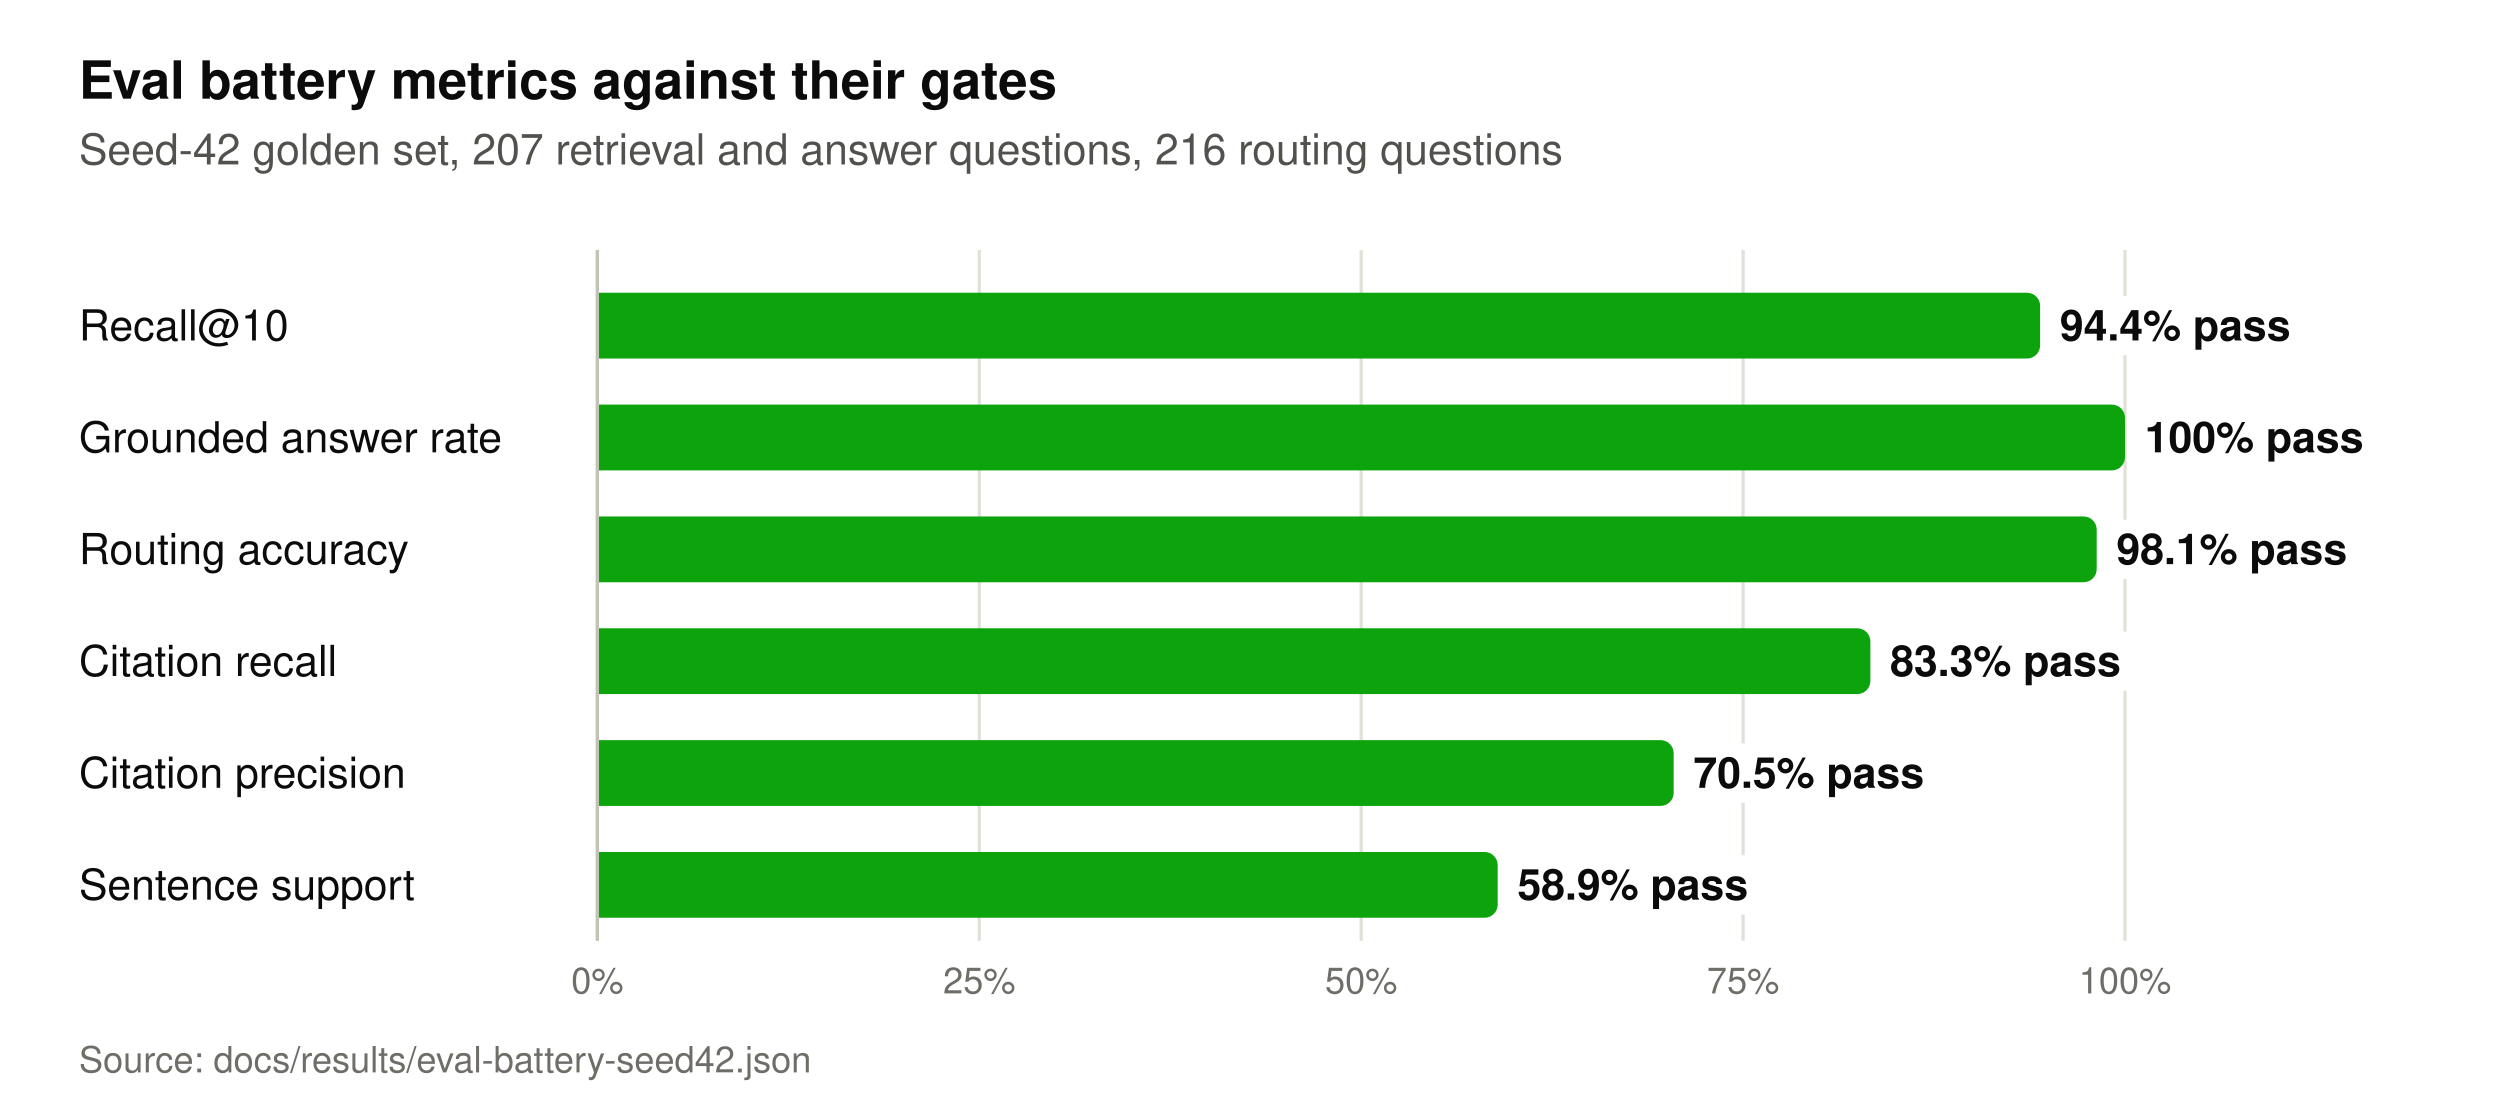
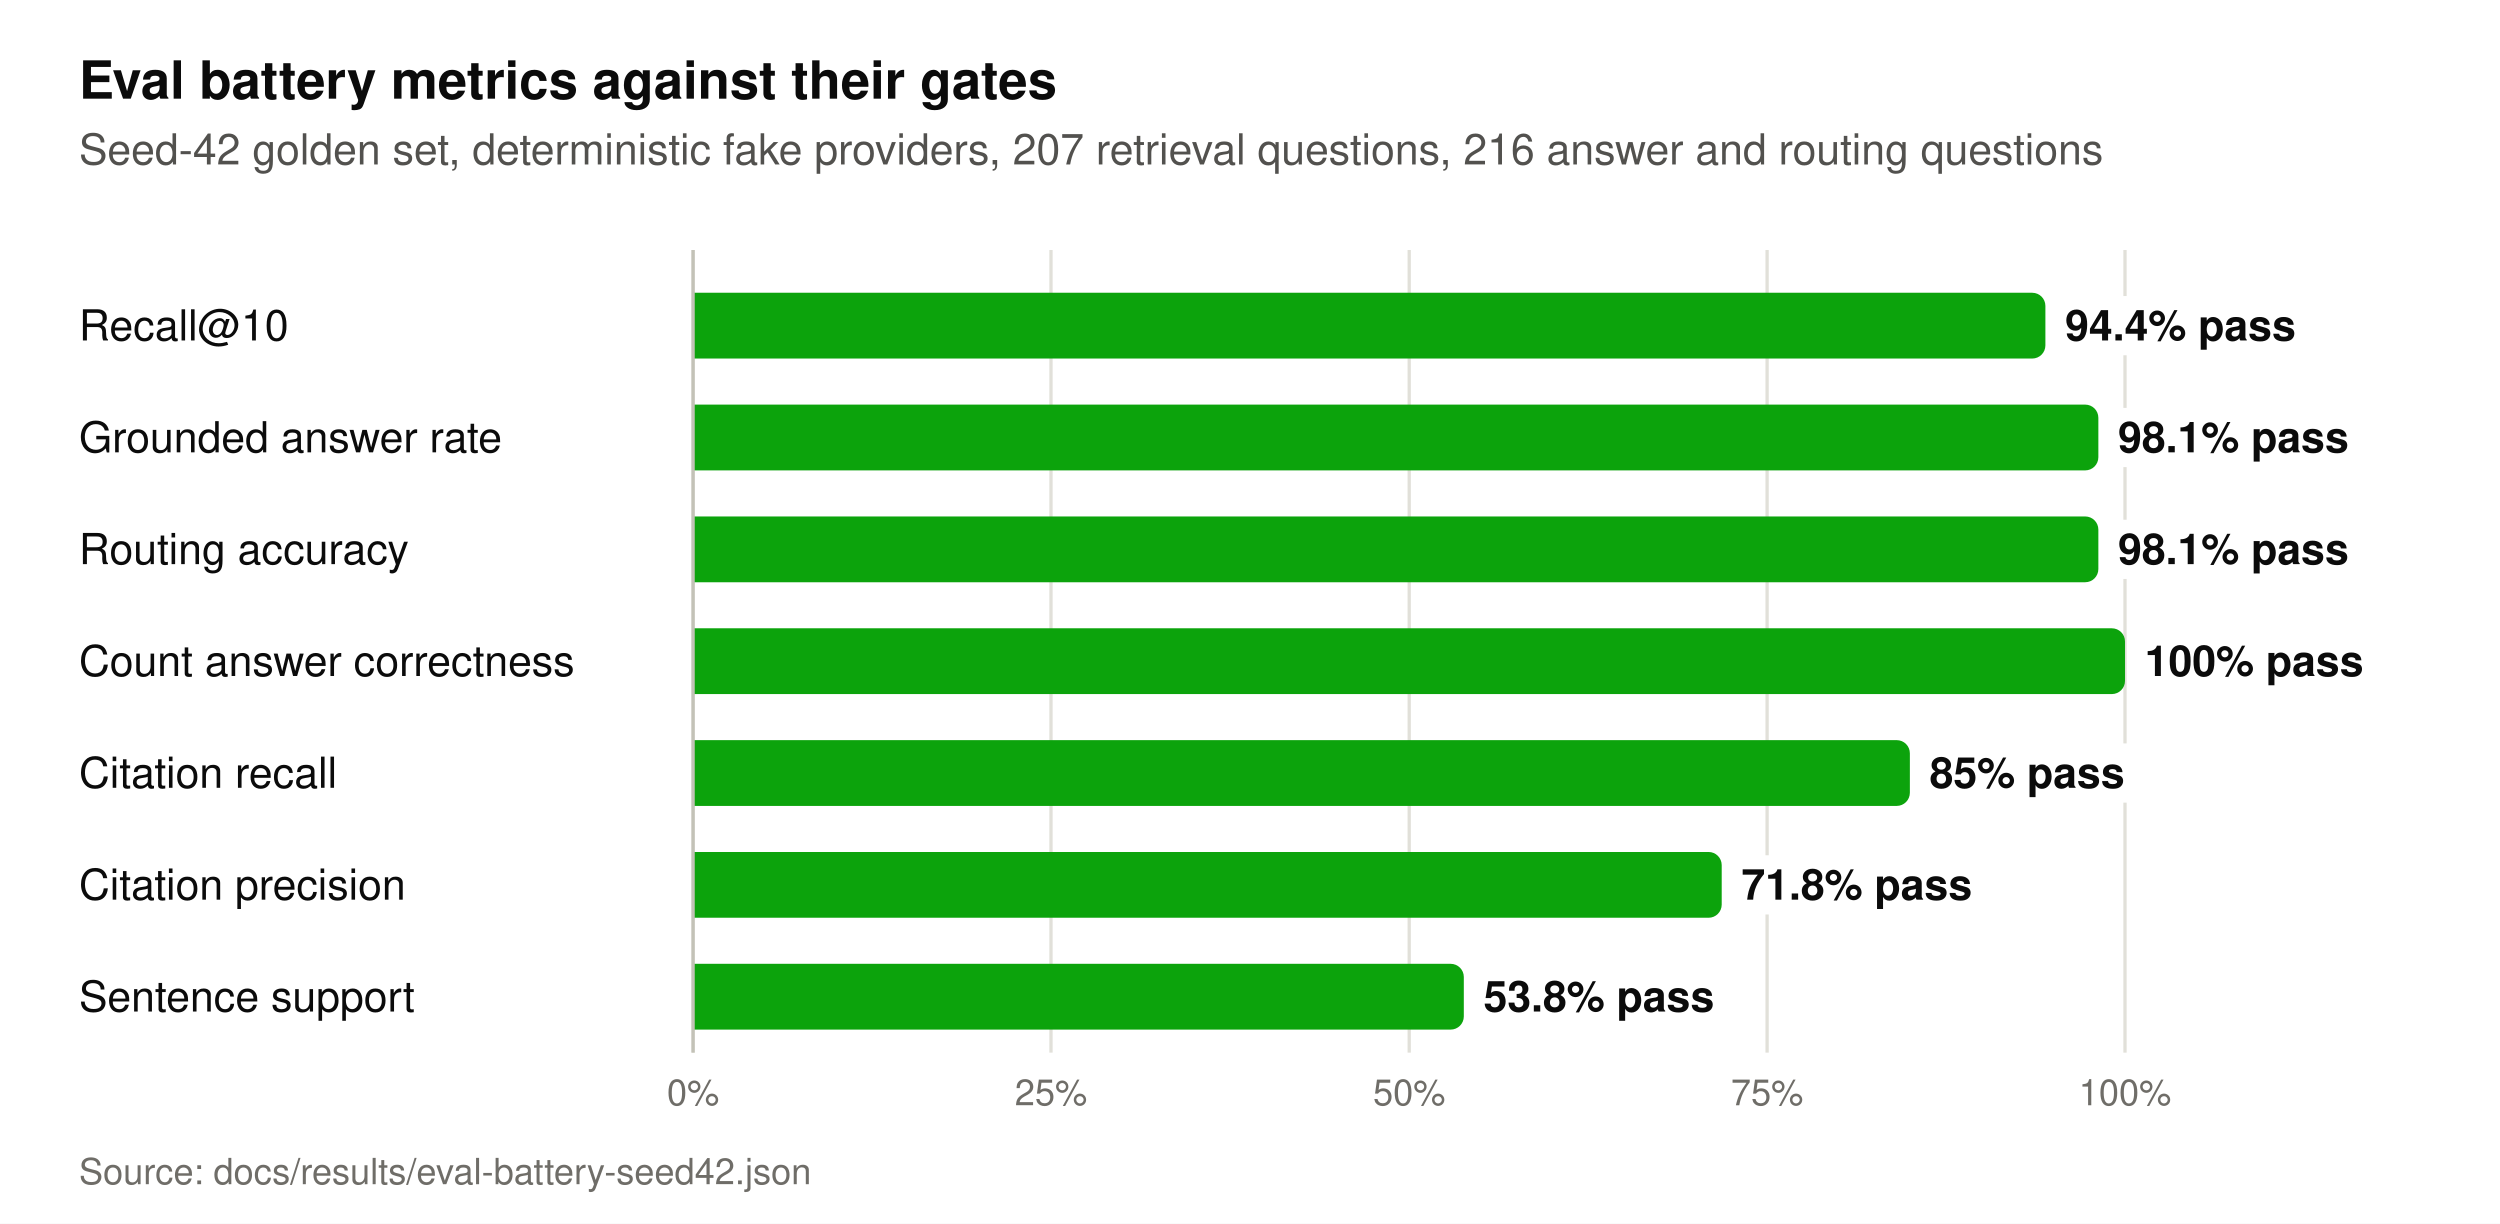
- <svg xmlns="http://www.w3.org/2000/svg" viewBox="0 0 760 338" width="760" height="338" font-family="system-ui, -apple-system, 'Segoe UI', Helvetica, Arial, sans-serif" role="img">
+ <svg xmlns="http://www.w3.org/2000/svg" viewBox="0 0 760 372" width="760" height="372" font-family="system-ui, -apple-system, 'Segoe UI', Helvetica, Arial, sans-serif" role="img">
  <rect width="100%" height="100%" fill="#ffffff" />
  <text x="24.0" y="30.0" font-size="16" font-weight="600" fill="#0b0b0b" text-anchor="start">Eval battery metrics against their gates</text>
-   <text x="24.0" y="50.0" font-size="13" font-weight="400" fill="#52514e" text-anchor="start">Seed-42 golden set, 207 retrieval and answer questions, 216 routing questions</text>
-   <line x1="181.6" y1="76.0" x2="181.6" y2="286.0" stroke="#e1e0d9" stroke-width="1" />
-   <text x="181.6" y="302.0" font-size="11" font-weight="400" fill="#6f6d68" text-anchor="middle">0%</text>
-   <line x1="297.7" y1="76.0" x2="297.7" y2="286.0" stroke="#e1e0d9" stroke-width="1" />
-   <text x="297.7" y="302.0" font-size="11" font-weight="400" fill="#6f6d68" text-anchor="middle">25%</text>
-   <line x1="413.8" y1="76.0" x2="413.8" y2="286.0" stroke="#e1e0d9" stroke-width="1" />
-   <text x="413.8" y="302.0" font-size="11" font-weight="400" fill="#6f6d68" text-anchor="middle">50%</text>
-   <line x1="529.9" y1="76.0" x2="529.9" y2="286.0" stroke="#e1e0d9" stroke-width="1" />
-   <text x="529.9" y="302.0" font-size="11" font-weight="400" fill="#6f6d68" text-anchor="middle">75%</text>
-   <line x1="646.0" y1="76.0" x2="646.0" y2="286.0" stroke="#e1e0d9" stroke-width="1" />
-   <text x="646.0" y="302.0" font-size="11" font-weight="400" fill="#6f6d68" text-anchor="middle">100%</text>
+   <text x="24.0" y="50.0" font-size="13" font-weight="400" fill="#52514e" text-anchor="start">Seed-42 golden set, deterministic fake providers, 207 retrieval questions, 216 answer and routing questions</text>
+   <line x1="210.7" y1="76.0" x2="210.7" y2="320.0" stroke="#e1e0d9" stroke-width="1" />
+   <text x="210.7" y="336.0" font-size="11" font-weight="400" fill="#6f6d68" text-anchor="middle">0%</text>
+   <line x1="319.5" y1="76.0" x2="319.5" y2="320.0" stroke="#e1e0d9" stroke-width="1" />
+   <text x="319.5" y="336.0" font-size="11" font-weight="400" fill="#6f6d68" text-anchor="middle">25%</text>
+   <line x1="428.4" y1="76.0" x2="428.4" y2="320.0" stroke="#e1e0d9" stroke-width="1" />
+   <text x="428.4" y="336.0" font-size="11" font-weight="400" fill="#6f6d68" text-anchor="middle">50%</text>
+   <line x1="537.2" y1="76.0" x2="537.2" y2="320.0" stroke="#e1e0d9" stroke-width="1" />
+   <text x="537.2" y="336.0" font-size="11" font-weight="400" fill="#6f6d68" text-anchor="middle">75%</text>
+   <line x1="646.0" y1="76.0" x2="646.0" y2="320.0" stroke="#e1e0d9" stroke-width="1" />
+   <text x="646.0" y="336.0" font-size="11" font-weight="400" fill="#6f6d68" text-anchor="middle">100%</text>
  <text x="24.0" y="103.5" font-size="13" font-weight="400" fill="#0b0b0b" text-anchor="start">Recall@10</text>
-   <path d="M181.6,89.0h434.6a4,4 0 0 1 4,4v12.0a4,4 0 0 1 -4,4h-434.6z" fill="#0ca30c" />
-   <rect x="623.2" y="90.0" width="88.1" height="18" fill="#ffffff" />
-   <text x="626.2" y="103.5" font-size="13" font-weight="600" fill="#0b0b0b" text-anchor="start">94.4%  pass</text>
+   <path d="M210.7,89.0h407.1a4,4 0 0 1 4,4v12.0a4,4 0 0 1 -4,4h-407.1z" fill="#0ca30c" />
+   <rect x="624.8" y="90.0" width="88.1" height="18" fill="#ffffff" />
+   <text x="627.8" y="103.5" font-size="13" font-weight="600" fill="#0b0b0b" text-anchor="start">94.4%  pass</text>
  <text x="24.0" y="137.5" font-size="13" font-weight="400" fill="#0b0b0b" text-anchor="start">Grounded answer rate</text>
-   <path d="M181.6,123.0h460.4a4,4 0 0 1 4,4v12.0a4,4 0 0 1 -4,4h-460.4z" fill="#0ca30c" />
-   <rect x="649.0" y="124.0" width="80.8" height="18" fill="#ffffff" />
-   <text x="652.0" y="137.5" font-size="13" font-weight="600" fill="#0b0b0b" text-anchor="start">100%  pass</text>
+   <path d="M210.7,123.0h423.2a4,4 0 0 1 4,4v12.0a4,4 0 0 1 -4,4h-423.2z" fill="#0ca30c" />
+   <rect x="640.9" y="124.0" width="88.1" height="18" fill="#ffffff" />
+   <text x="643.9" y="137.5" font-size="13" font-weight="600" fill="#0b0b0b" text-anchor="start">98.1%  pass</text>
  <text x="24.0" y="171.5" font-size="13" font-weight="400" fill="#0b0b0b" text-anchor="start">Routing accuracy</text>
-   <path d="M181.6,157.0h451.8a4,4 0 0 1 4,4v12.0a4,4 0 0 1 -4,4h-451.8z" fill="#0ca30c" />
-   <rect x="640.4" y="158.0" width="88.1" height="18" fill="#ffffff" />
-   <text x="643.4" y="171.5" font-size="13" font-weight="600" fill="#0b0b0b" text-anchor="start">98.1%  pass</text>
-   <text x="24.0" y="205.5" font-size="13" font-weight="400" fill="#0b0b0b" text-anchor="start">Citation recall</text>
-   <path d="M181.6,191.0h383.0a4,4 0 0 1 4,4v12.0a4,4 0 0 1 -4,4h-383.0z" fill="#0ca30c" />
-   <rect x="571.6" y="192.0" width="88.1" height="18" fill="#ffffff" />
-   <text x="574.6" y="205.5" font-size="13" font-weight="600" fill="#0b0b0b" text-anchor="start">83.3%  pass</text>
-   <text x="24.0" y="239.5" font-size="13" font-weight="400" fill="#0b0b0b" text-anchor="start">Citation precision</text>
-   <path d="M181.6,225.0h323.2a4,4 0 0 1 4,4v12.0a4,4 0 0 1 -4,4h-323.2z" fill="#0ca30c" />
-   <rect x="511.8" y="226.0" width="88.1" height="18" fill="#ffffff" />
-   <text x="514.8" y="239.5" font-size="13" font-weight="600" fill="#0b0b0b" text-anchor="start">70.5%  pass</text>
-   <text x="24.0" y="273.5" font-size="13" font-weight="400" fill="#0b0b0b" text-anchor="start">Sentence support</text>
-   <path d="M181.6,259.0h269.7a4,4 0 0 1 4,4v12.0a4,4 0 0 1 -4,4h-269.7z" fill="#0ca30c" />
-   <rect x="458.3" y="260.0" width="88.1" height="18" fill="#ffffff" />
-   <text x="461.3" y="273.5" font-size="13" font-weight="600" fill="#0b0b0b" text-anchor="start">58.9%  pass</text>
-   <line x1="181.6" y1="76.0" x2="181.6" y2="286.0" stroke="#c3c2b7" stroke-width="1" />
-   <text x="24.0" y="326.0" font-size="11" font-weight="400" fill="#6f6d68" text-anchor="start">Source: docs/results/eval-battery-seed42.json</text>
+   <path d="M210.7,157.0h423.2a4,4 0 0 1 4,4v12.0a4,4 0 0 1 -4,4h-423.2z" fill="#0ca30c" />
+   <rect x="640.9" y="158.0" width="88.1" height="18" fill="#ffffff" />
+   <text x="643.9" y="171.5" font-size="13" font-weight="600" fill="#0b0b0b" text-anchor="start">98.1%  pass</text>
+   <text x="24.0" y="205.5" font-size="13" font-weight="400" fill="#0b0b0b" text-anchor="start">Count answer correctness</text>
+   <path d="M210.7,191.0h431.3a4,4 0 0 1 4,4v12.0a4,4 0 0 1 -4,4h-431.3z" fill="#0ca30c" />
+   <rect x="649.0" y="192.0" width="80.8" height="18" fill="#ffffff" />
+   <text x="652.0" y="205.5" font-size="13" font-weight="600" fill="#0b0b0b" text-anchor="start">100%  pass</text>
+   <text x="24.0" y="239.5" font-size="13" font-weight="400" fill="#0b0b0b" text-anchor="start">Citation recall</text>
+   <path d="M210.7,225.0h365.9a4,4 0 0 1 4,4v12.0a4,4 0 0 1 -4,4h-365.9z" fill="#0ca30c" />
+   <rect x="583.6" y="226.0" width="73.5" height="18" fill="#ffffff" />
+   <text x="586.6" y="239.5" font-size="13" font-weight="600" fill="#0b0b0b" text-anchor="start">85%  pass</text>
+   <text x="24.0" y="273.5" font-size="13" font-weight="400" fill="#0b0b0b" text-anchor="start">Citation precision</text>
+   <path d="M210.7,259.0h308.7a4,4 0 0 1 4,4v12.0a4,4 0 0 1 -4,4h-308.7z" fill="#0ca30c" />
+   <rect x="526.4" y="260.0" width="88.1" height="18" fill="#ffffff" />
+   <text x="529.4" y="273.5" font-size="13" font-weight="600" fill="#0b0b0b" text-anchor="start">71.8%  pass</text>
+   <text x="24.0" y="307.5" font-size="13" font-weight="400" fill="#0b0b0b" text-anchor="start">Sentence support</text>
+   <path d="M210.7,293.0h230.3a4,4 0 0 1 4,4v12.0a4,4 0 0 1 -4,4h-230.3z" fill="#0ca30c" />
+   <rect x="448.0" y="294.0" width="88.1" height="18" fill="#ffffff" />
+   <text x="451.0" y="307.5" font-size="13" font-weight="600" fill="#0b0b0b" text-anchor="start">53.8%  pass</text>
+   <line x1="210.7" y1="76.0" x2="210.7" y2="320.0" stroke="#c3c2b7" stroke-width="1" />
+   <text x="24.0" y="360.0" font-size="11" font-weight="400" fill="#6f6d68" text-anchor="start">Source: docs/results/eval-battery-seed42.json</text>
</svg>
